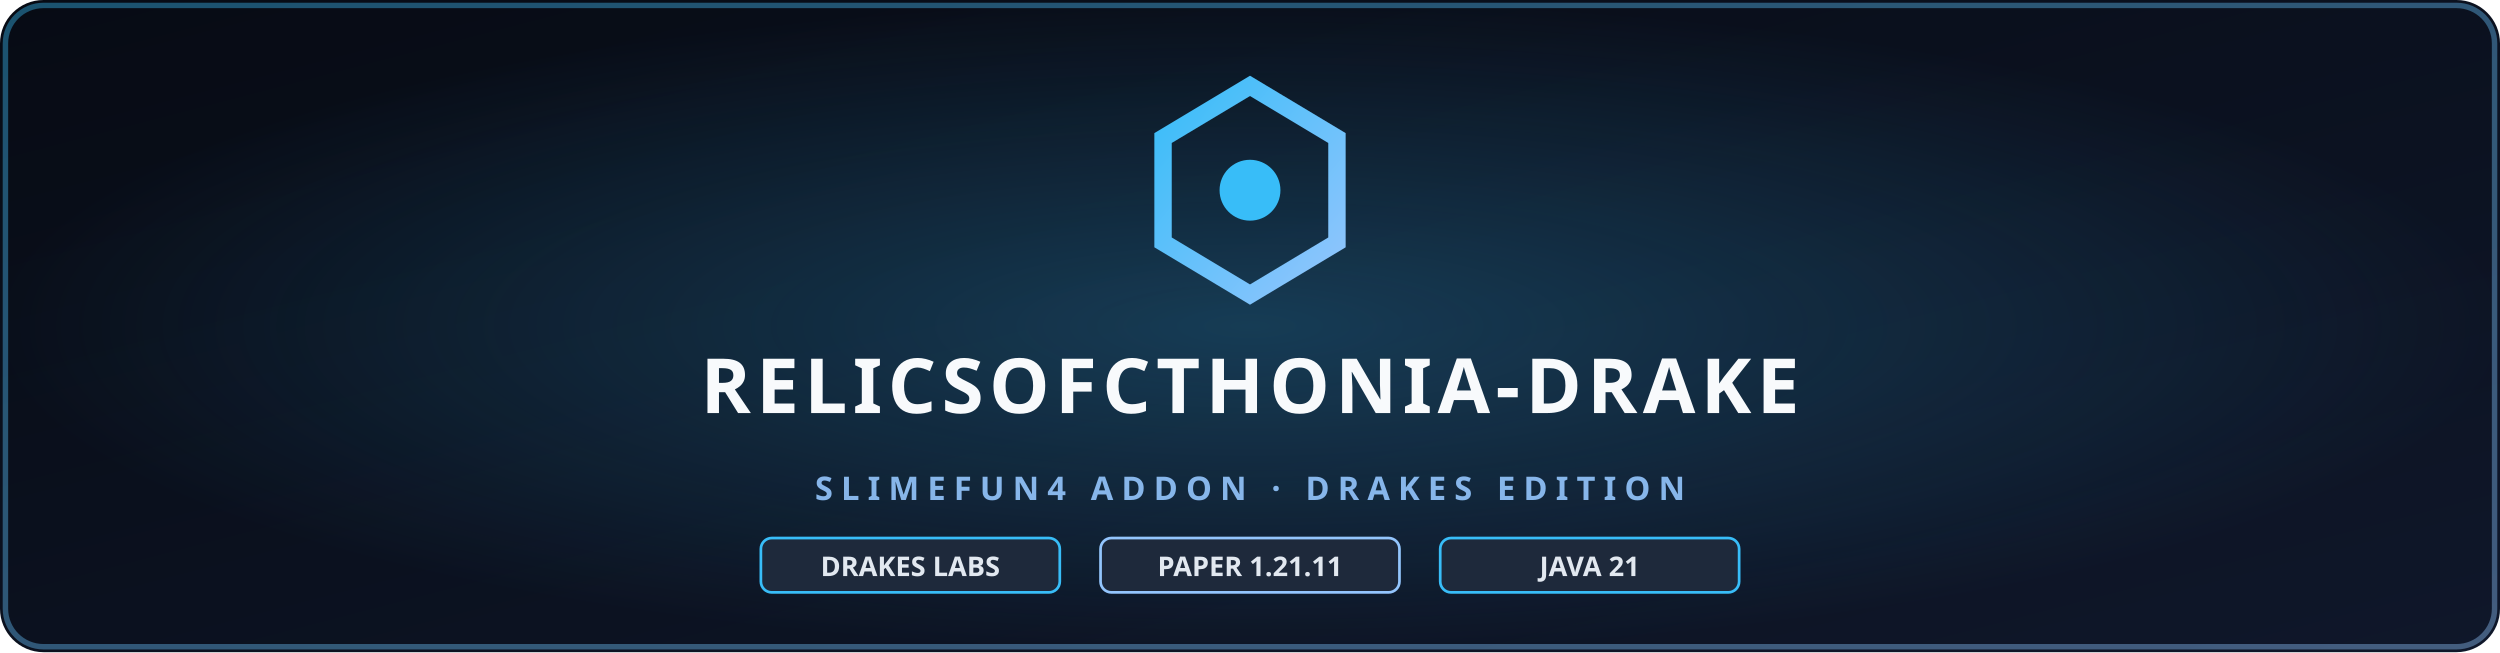
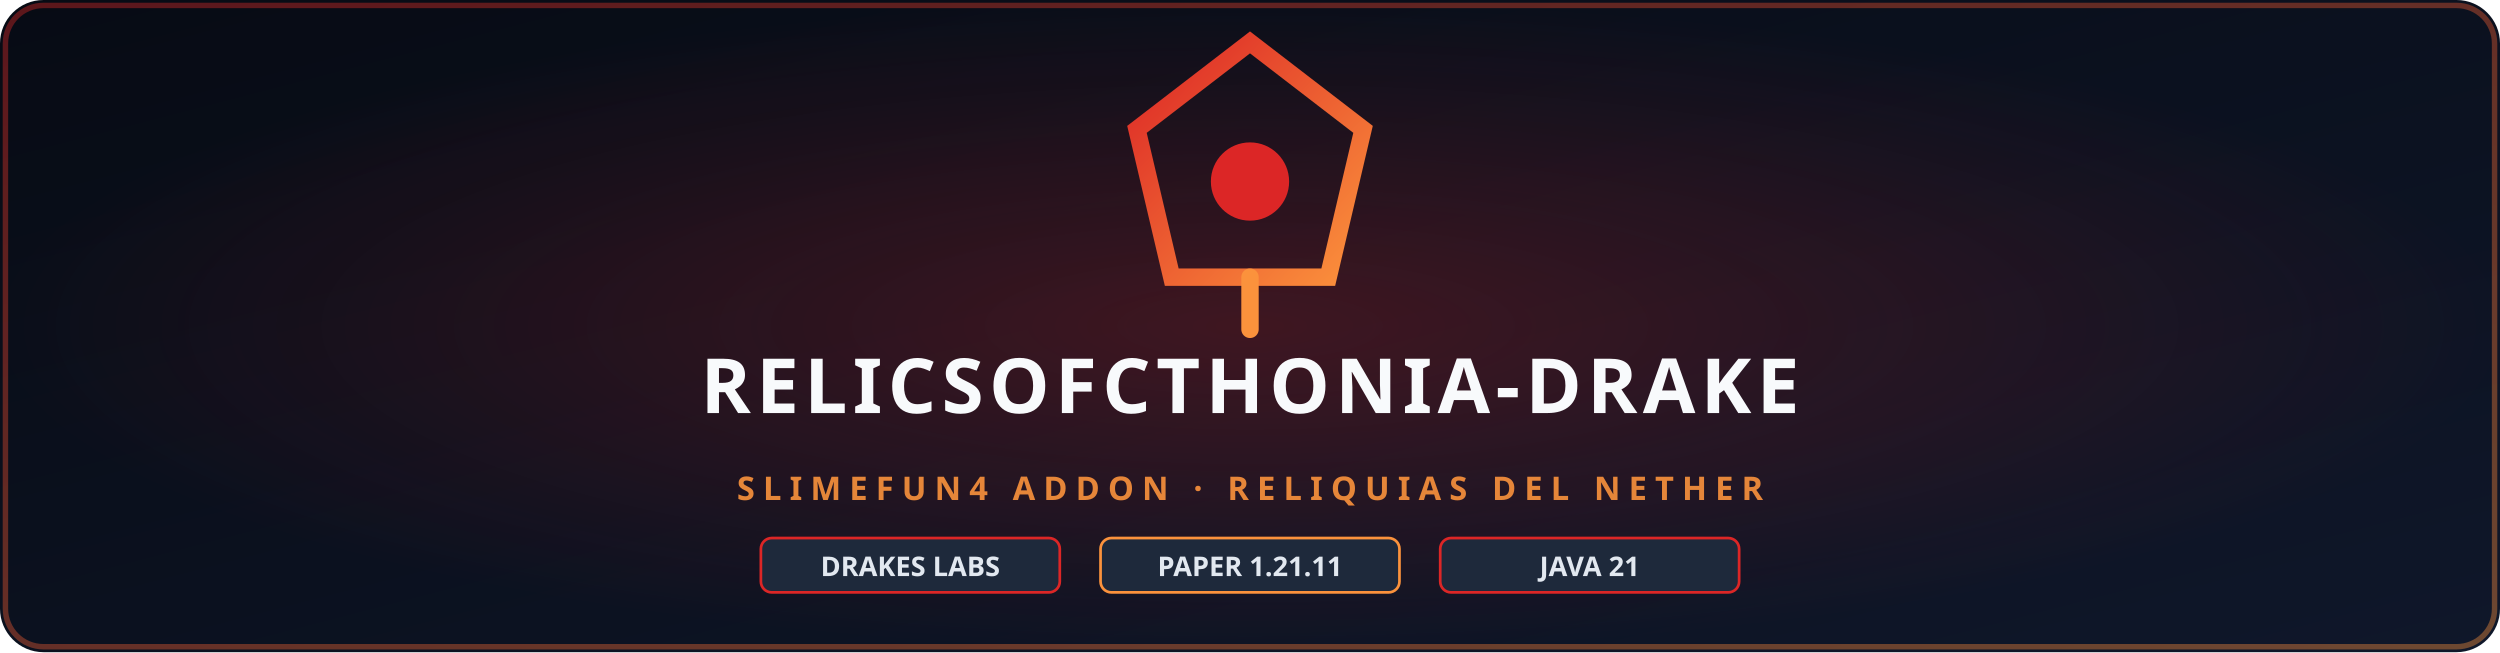
<svg xmlns="http://www.w3.org/2000/svg" viewBox="0 0 920 240" width="920" height="240" role="img" aria-label="RelicsOfCthonia-drake Banner">
  <defs>
    <linearGradient id="bFondo" x1="0" y1="0" x2="1" y2="1">
      <stop offset="0%" stop-color="#070B14" />
      <stop offset="100%" stop-color="#0F172A" />
    </linearGradient>
    <linearGradient id="acG" x1="0" y1="0" x2="1" y2="1">
-       <stop offset="0%" stop-color="#38BDF8" />
-       <stop offset="100%" stop-color="#93C5FD" />
+       <stop offset="0%" stop-color="#DC2626" />
+       <stop offset="100%" stop-color="#FB923C" />
    </linearGradient>
    <radialGradient id="bHalo" cx="50%" cy="50%" r="50%">
-       <stop offset="0%" stop-color="#38BDF8" stop-opacity="0.25" />
-       <stop offset="100%" stop-color="#38BDF8" stop-opacity="0" />
+       <stop offset="0%" stop-color="#DC2626" stop-opacity="0.25" />
+       <stop offset="100%" stop-color="#DC2626" stop-opacity="0" />
    </radialGradient>
  </defs>
  <rect width="920" height="240" rx="16" fill="url(#bFondo)" />
  <rect width="920" height="240" rx="16" fill="url(#bHalo)" />
  <rect x="2" y="2" width="916" height="236" rx="14" fill="none" stroke="url(#acG)" stroke-width="2" opacity="0.4" />
  <g transform="translate(460,70) scale(1.6)">
-     <polygon points="0,-24 20,-12 20,12 0,24 -20,12 -20,-12" fill="none" stroke="url(#acG)" stroke-width="4" />
-     <circle cx="0" cy="0" r="7" fill="#38BDF8" />
+     <path d="M0,-34 L26,-14 L18,20 L-18,20 L-26,-14 Z" fill="none" stroke="url(#acG)" stroke-width="4" />
+     <circle cx="0" cy="-2" r="9" fill="#DC2626" />
+     <path d="M0,20 L0,32" stroke="#FB923C" stroke-width="4" stroke-linecap="round" />
  </g>
  <text x="460" y="152" text-anchor="middle" font-family="'Segoe UI', system-ui, -apple-system, sans-serif" font-weight="900" font-size="28" fill="#F8FAFC" letter-spacing="2">
    RELICSOFCTHONIA-DRAKE
  </text>
-   <text x="460" y="184" text-anchor="middle" font-family="'Segoe UI', system-ui, -apple-system, sans-serif" font-weight="700" font-size="12" fill="#93C5FD" letter-spacing="3" opacity="0.9">
-     SLIMEFUN4 ADDON · DRAKES EDITION
+   <text x="460" y="184" text-anchor="middle" font-family="'Segoe UI', system-ui, -apple-system, sans-serif" font-weight="700" font-size="12" fill="#FB923C" letter-spacing="3" opacity="0.9">
+     SLIMEFUN4 ADDON · RELIQUIAS DEL NETHER
  </text>
  <g transform="translate(460, 210)">
-     <rect x="-180" y="-12" width="110" height="20" rx="4" fill="#1E293B" stroke="#38BDF8" stroke-width="1" />
+     <rect x="-180" y="-12" width="110" height="20" rx="4" fill="#1E293B" stroke="#DC2626" stroke-width="1" />
    <text x="-125" y="2" text-anchor="middle" font-family="sans-serif" font-size="10" font-weight="700" fill="#E2E8F0">DRAKES LABS</text>
-     <rect x="-55" y="-12" width="110" height="20" rx="4" fill="#1E293B" stroke="#93C5FD" stroke-width="1" />
+     <rect x="-55" y="-12" width="110" height="20" rx="4" fill="#1E293B" stroke="#FB923C" stroke-width="1" />
    <text x="0" y="2" text-anchor="middle" font-family="sans-serif" font-size="10" font-weight="700" fill="#E2E8F0">PAPER 1.21.11</text>
-     <rect x="70" y="-12" width="110" height="20" rx="4" fill="#1E293B" stroke="#38BDF8" stroke-width="1" />
+     <rect x="70" y="-12" width="110" height="20" rx="4" fill="#1E293B" stroke="#DC2626" stroke-width="1" />
    <text x="125" y="2" text-anchor="middle" font-family="sans-serif" font-size="10" font-weight="700" fill="#E2E8F0">JAVA 21</text>
  </g>
</svg>
